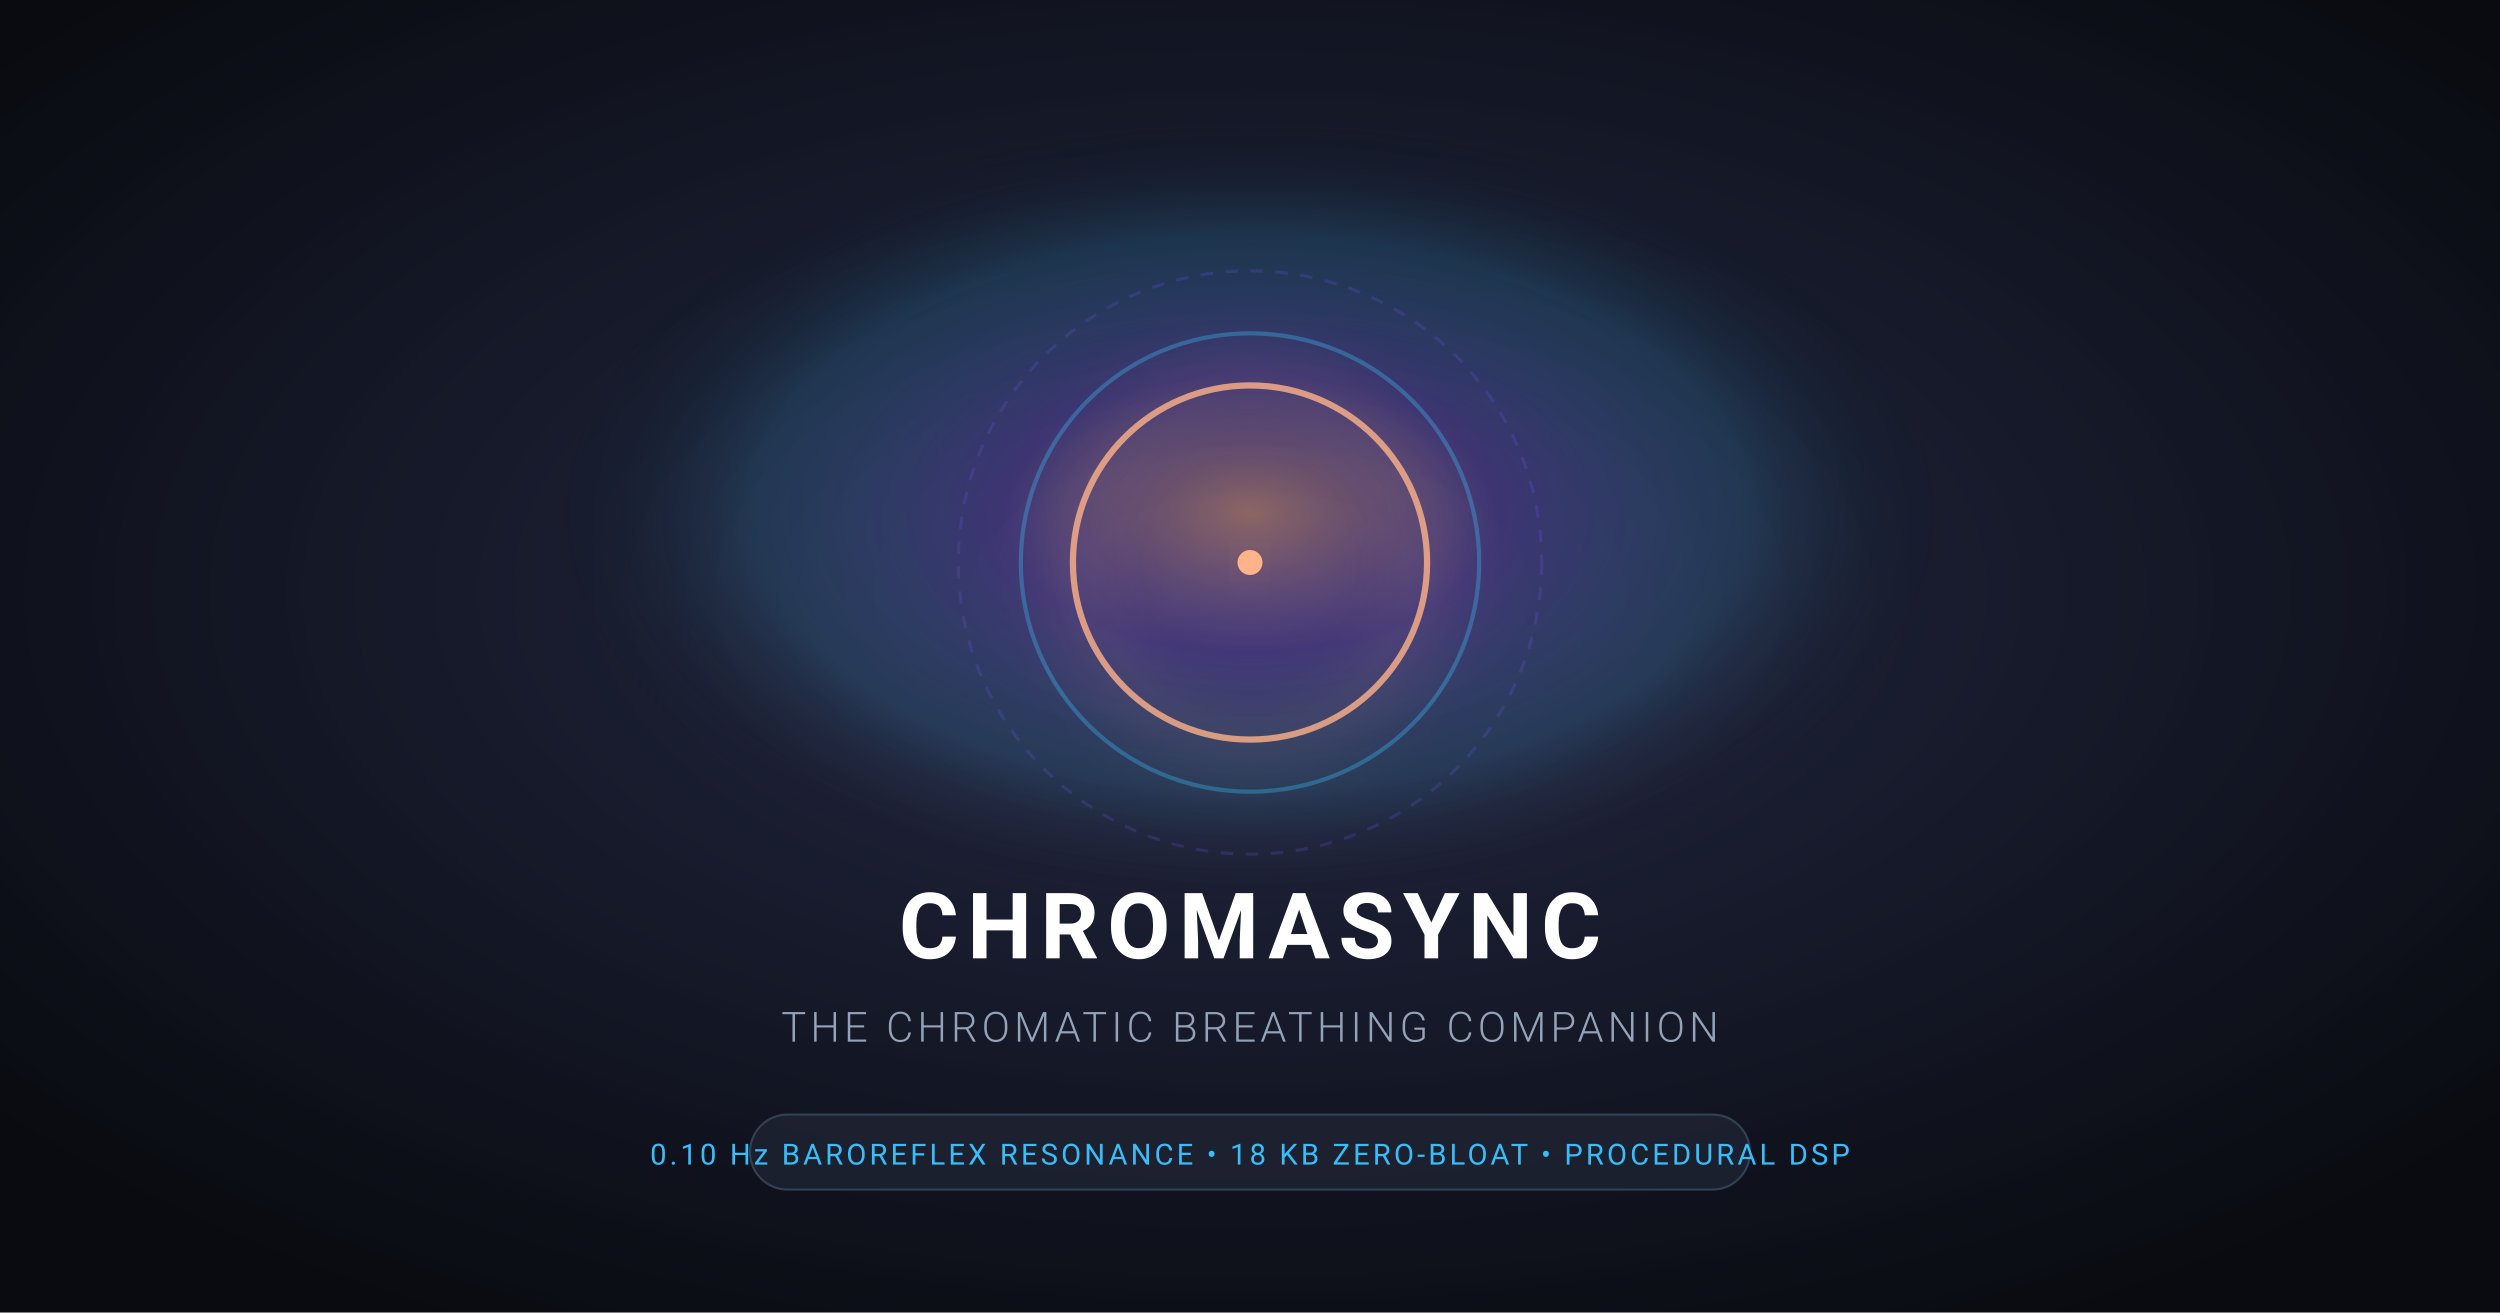
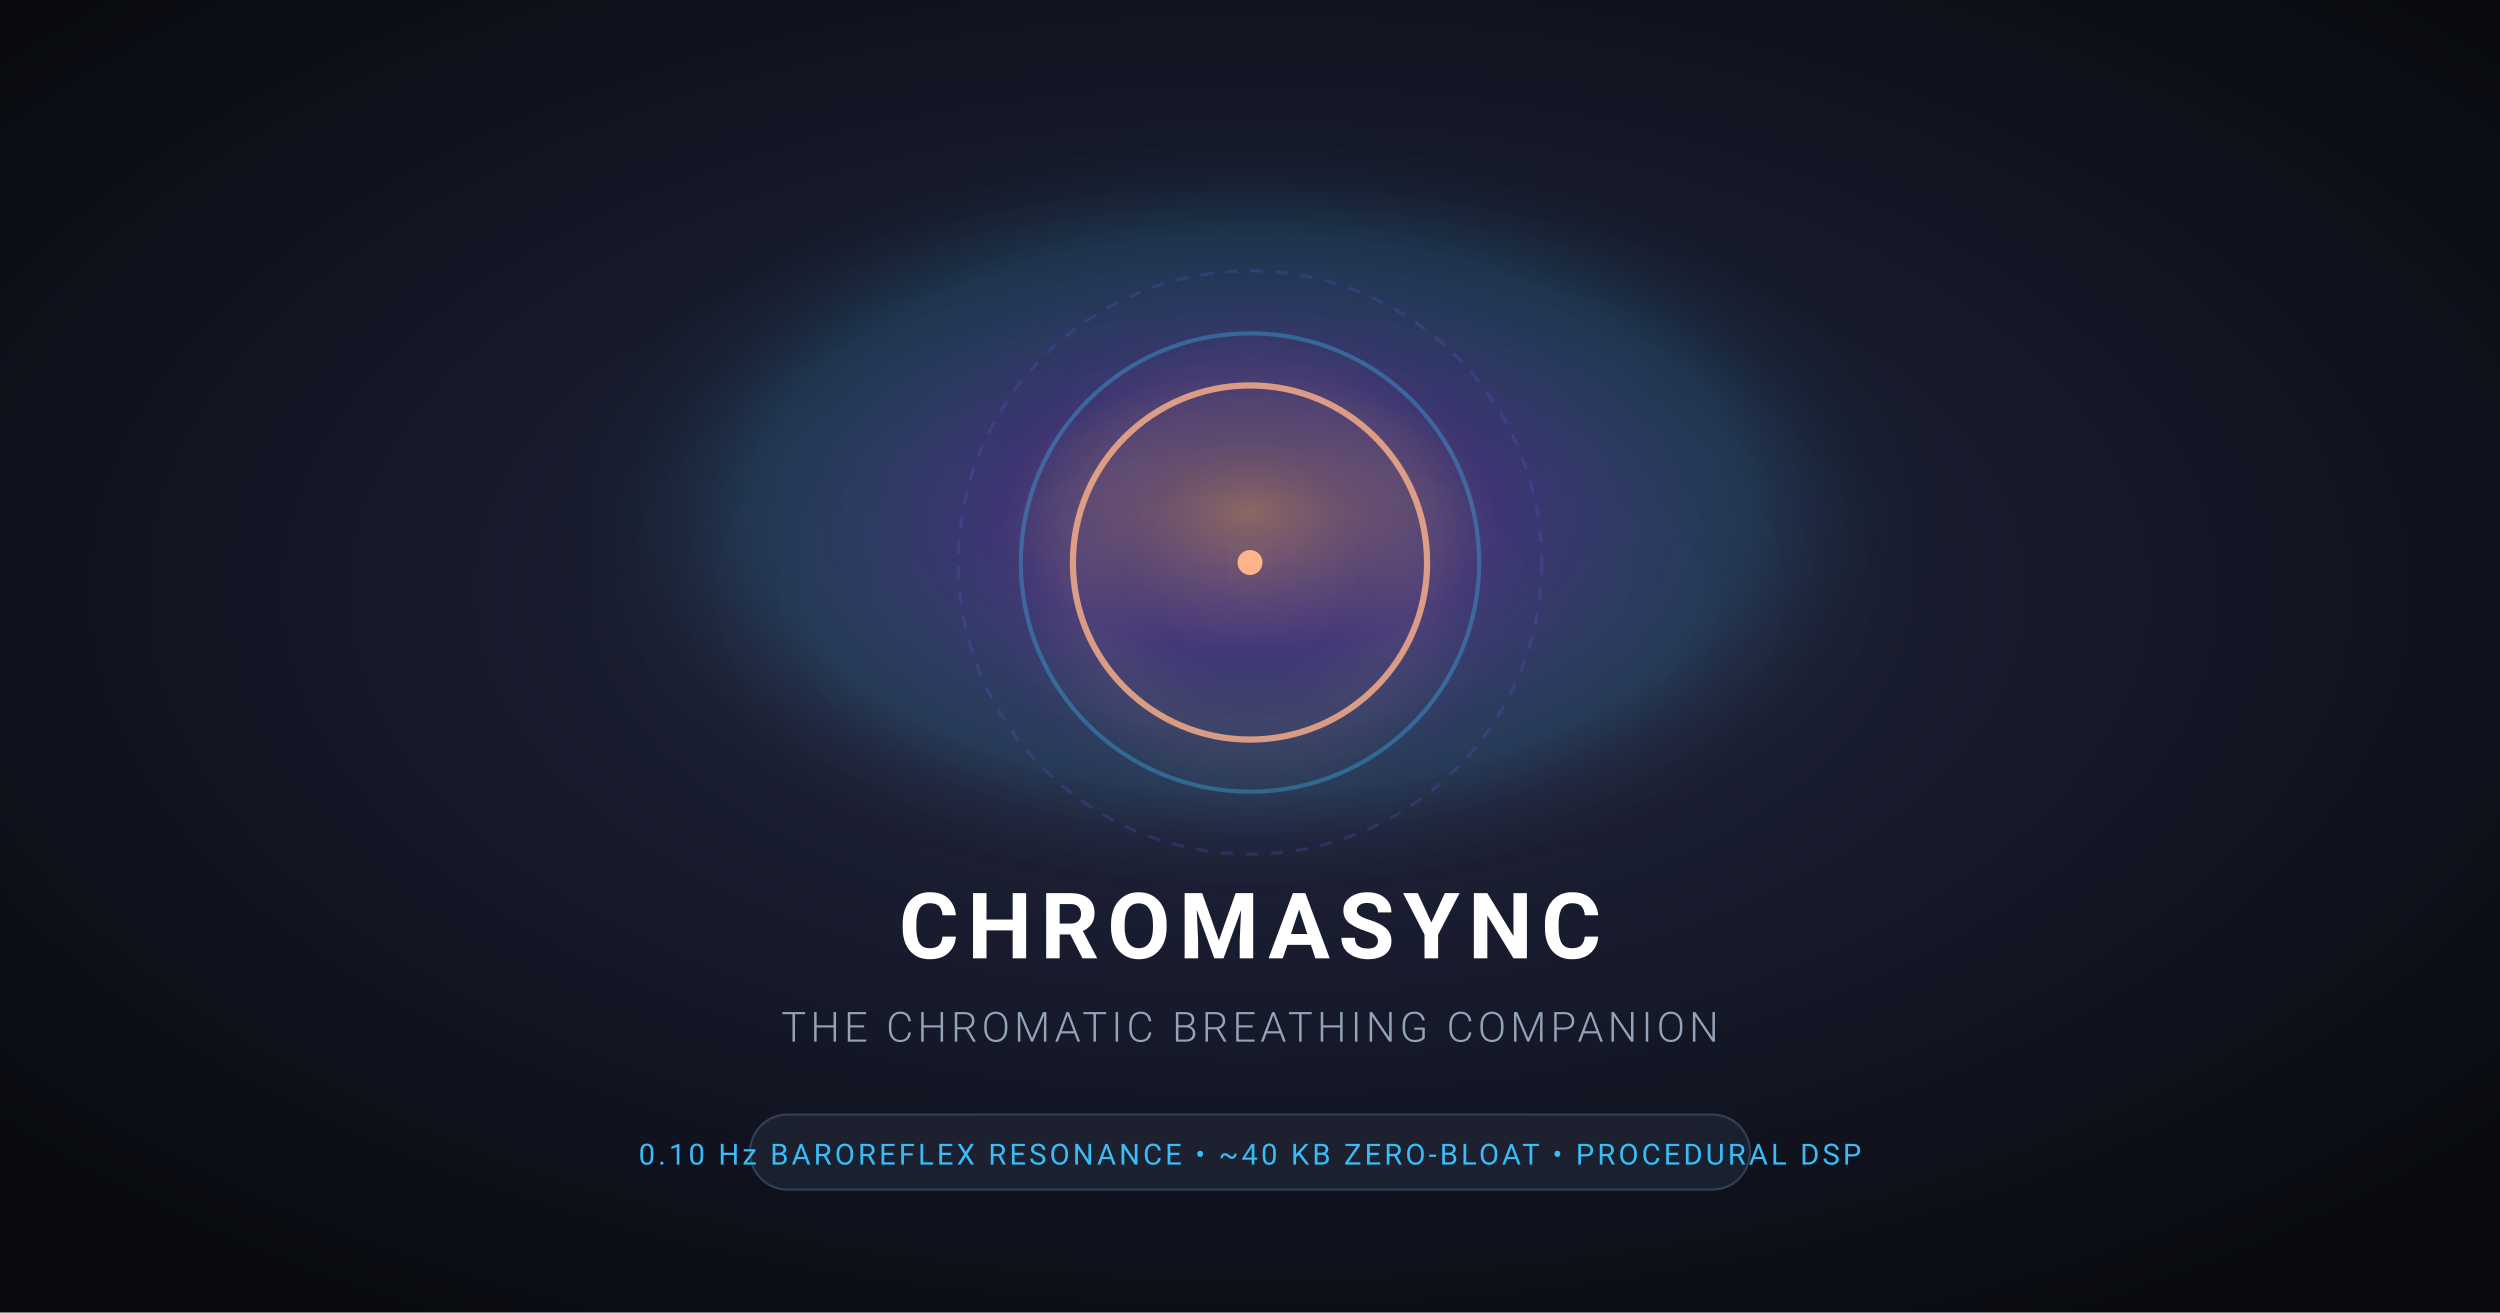
<svg xmlns="http://www.w3.org/2000/svg" viewBox="0 0 1200 630" width="1200" height="630">
  <defs>
    <radialGradient id="bgGlow" cx="50%" cy="45%" r="65%">
      <stop offset="0%" stop-color="#2a2040" stop-opacity="0.95" />
      <stop offset="40%" stop-color="#14182b" stop-opacity="0.98" />
      <stop offset="100%" stop-color="#090b10" stop-opacity="1" />
    </radialGradient>
    <radialGradient id="auroraCore" cx="50%" cy="45%" r="40%">
      <stop offset="0%" stop-color="#ffb38a" stop-opacity="0.45" />
      <stop offset="35%" stop-color="#705df2" stop-opacity="0.3" />
      <stop offset="70%" stop-color="#38bdf8" stop-opacity="0.15" />
      <stop offset="100%" stop-color="#000000" stop-opacity="0" />
    </radialGradient>
    <filter id="glow" x="-30%" y="-30%" width="160%" height="160%">
      <feGaussianBlur stdDeviation="16" result="blur" />
      <feMerge>
        <feMergeNode in="blur" />
        <feMergeNode in="SourceGraphic" />
      </feMerge>
    </filter>
  </defs>
  <rect width="1200" height="630" fill="url(#bgGlow)" />
  <ellipse cx="600" cy="270" rx="420" ry="240" fill="url(#auroraCore)" />
  <circle cx="600" cy="270" r="140" fill="none" stroke="#705df2" stroke-opacity="0.2" stroke-width="1.5" stroke-dasharray="6 6" />
  <circle cx="600" cy="270" r="110" fill="none" stroke="#38bdf8" stroke-opacity="0.35" stroke-width="2" />
  <circle cx="600" cy="270" r="85" fill="none" stroke="#ffb38a" stroke-opacity="0.8" stroke-width="3" filter="url(#glow)" />
  <circle cx="600" cy="270" r="6" fill="#ffb38a" filter="url(#glow)" />
  <g text-anchor="middle">
    <text x="600" y="460" font-family="-apple-system, BlinkMacSystemFont, 'Segoe UI', Roboto, 'Playfair Display', serif" font-size="44" font-weight="600" fill="#ffffff" letter-spacing="4">CHROMASYNC</text>
    <text x="600" y="500" font-family="-apple-system, BlinkMacSystemFont, 'Segoe UI', Roboto, sans-serif" font-size="20" font-weight="300" fill="#94a3b8" letter-spacing="2">THE CHROMATIC BREATHING COMPANION</text>
    <rect x="360" y="535" width="480" height="36" rx="18" fill="#1e2433" fill-opacity="0.8" stroke="#334155" stroke-width="1" />
-     <text x="600" y="559" font-family="-apple-system, BlinkMacSystemFont, 'Segoe UI', Roboto, monospace" font-size="14" font-weight="400" fill="#38bdf8" letter-spacing="1.5">0.10 Hz BAROREFLEX RESONANCE • 18 KB ZERO-BLOAT • PROCEDURAL DSP</text>
+     <text x="600" y="559" font-family="-apple-system, BlinkMacSystemFont, 'Segoe UI', Roboto, monospace" font-size="14" font-weight="400" fill="#38bdf8" letter-spacing="1.5">0.10 Hz BAROREFLEX RESONANCE • ~40 KB ZERO-BLOAT • PROCEDURAL DSP</text>
  </g>
</svg>
